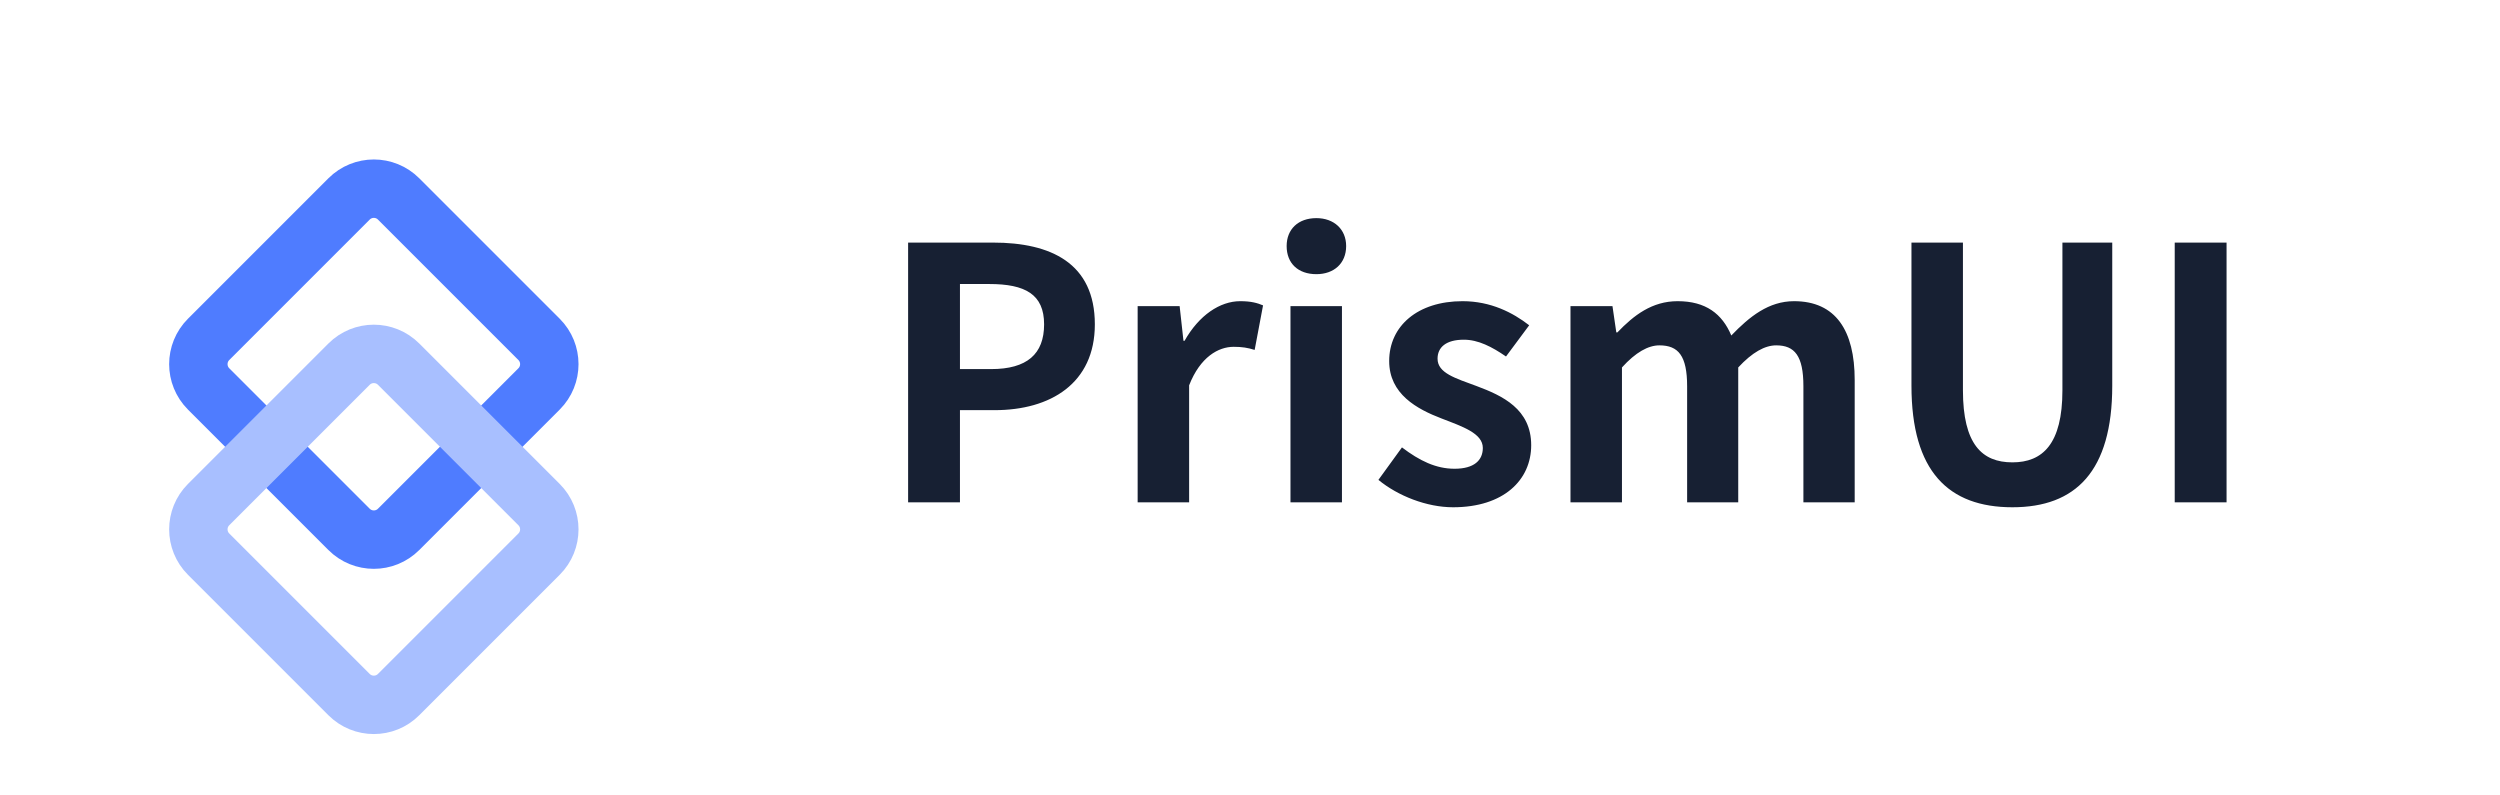
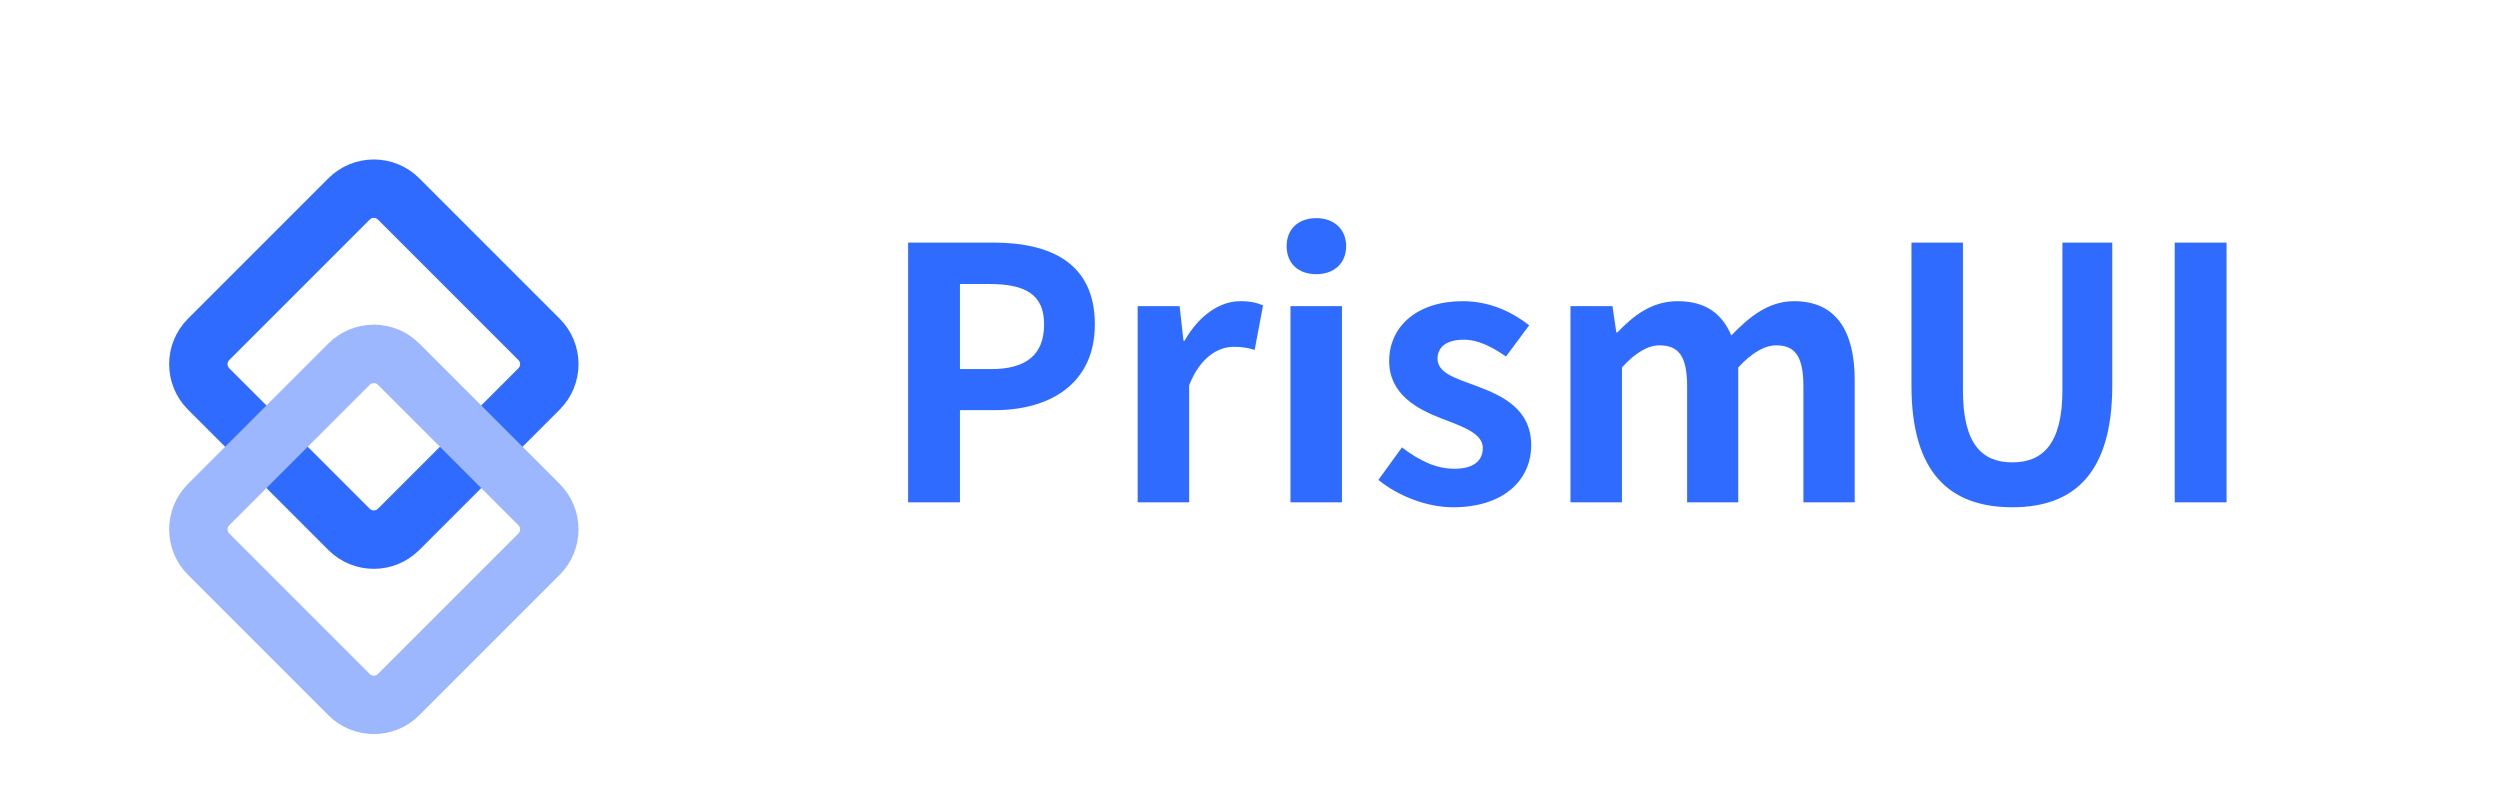
<svg xmlns="http://www.w3.org/2000/svg" viewBox="0 0 214 68" role="img" aria-label="PrismUI">
  <g transform="translate(32 34) rotate(45) translate(-32 -34)" fill="none" stroke-linejoin="round">
-     <rect x="18.5" y="20.5" width="23" height="23" rx="3" stroke="#4f7cff" stroke-width="5" />
-     <rect x="28.5" y="30.5" width="23" height="23" rx="3" stroke="#a8bfff" stroke-width="5" />
+     <rect x="18.5" y="20.5" width="23" height="23" rx="3" stroke="#2f6bff" stroke-width="5" />
+     <rect x="28.5" y="30.5" width="23" height="23" rx="3" stroke="#9db7ff" stroke-width="5" />
  </g>
-   <text x="75" y="43" fill="#172033" font-family="Avenir Next, PingFang SC, Noto Sans CJK SC, sans-serif" font-size="30" font-weight="760">PrismUI</text>
+   <text x="75" y="43" fill="#2f6bff" font-family="Avenir Next, PingFang SC, Noto Sans CJK SC, sans-serif" font-size="30" font-weight="760">PrismUI</text>
</svg>
